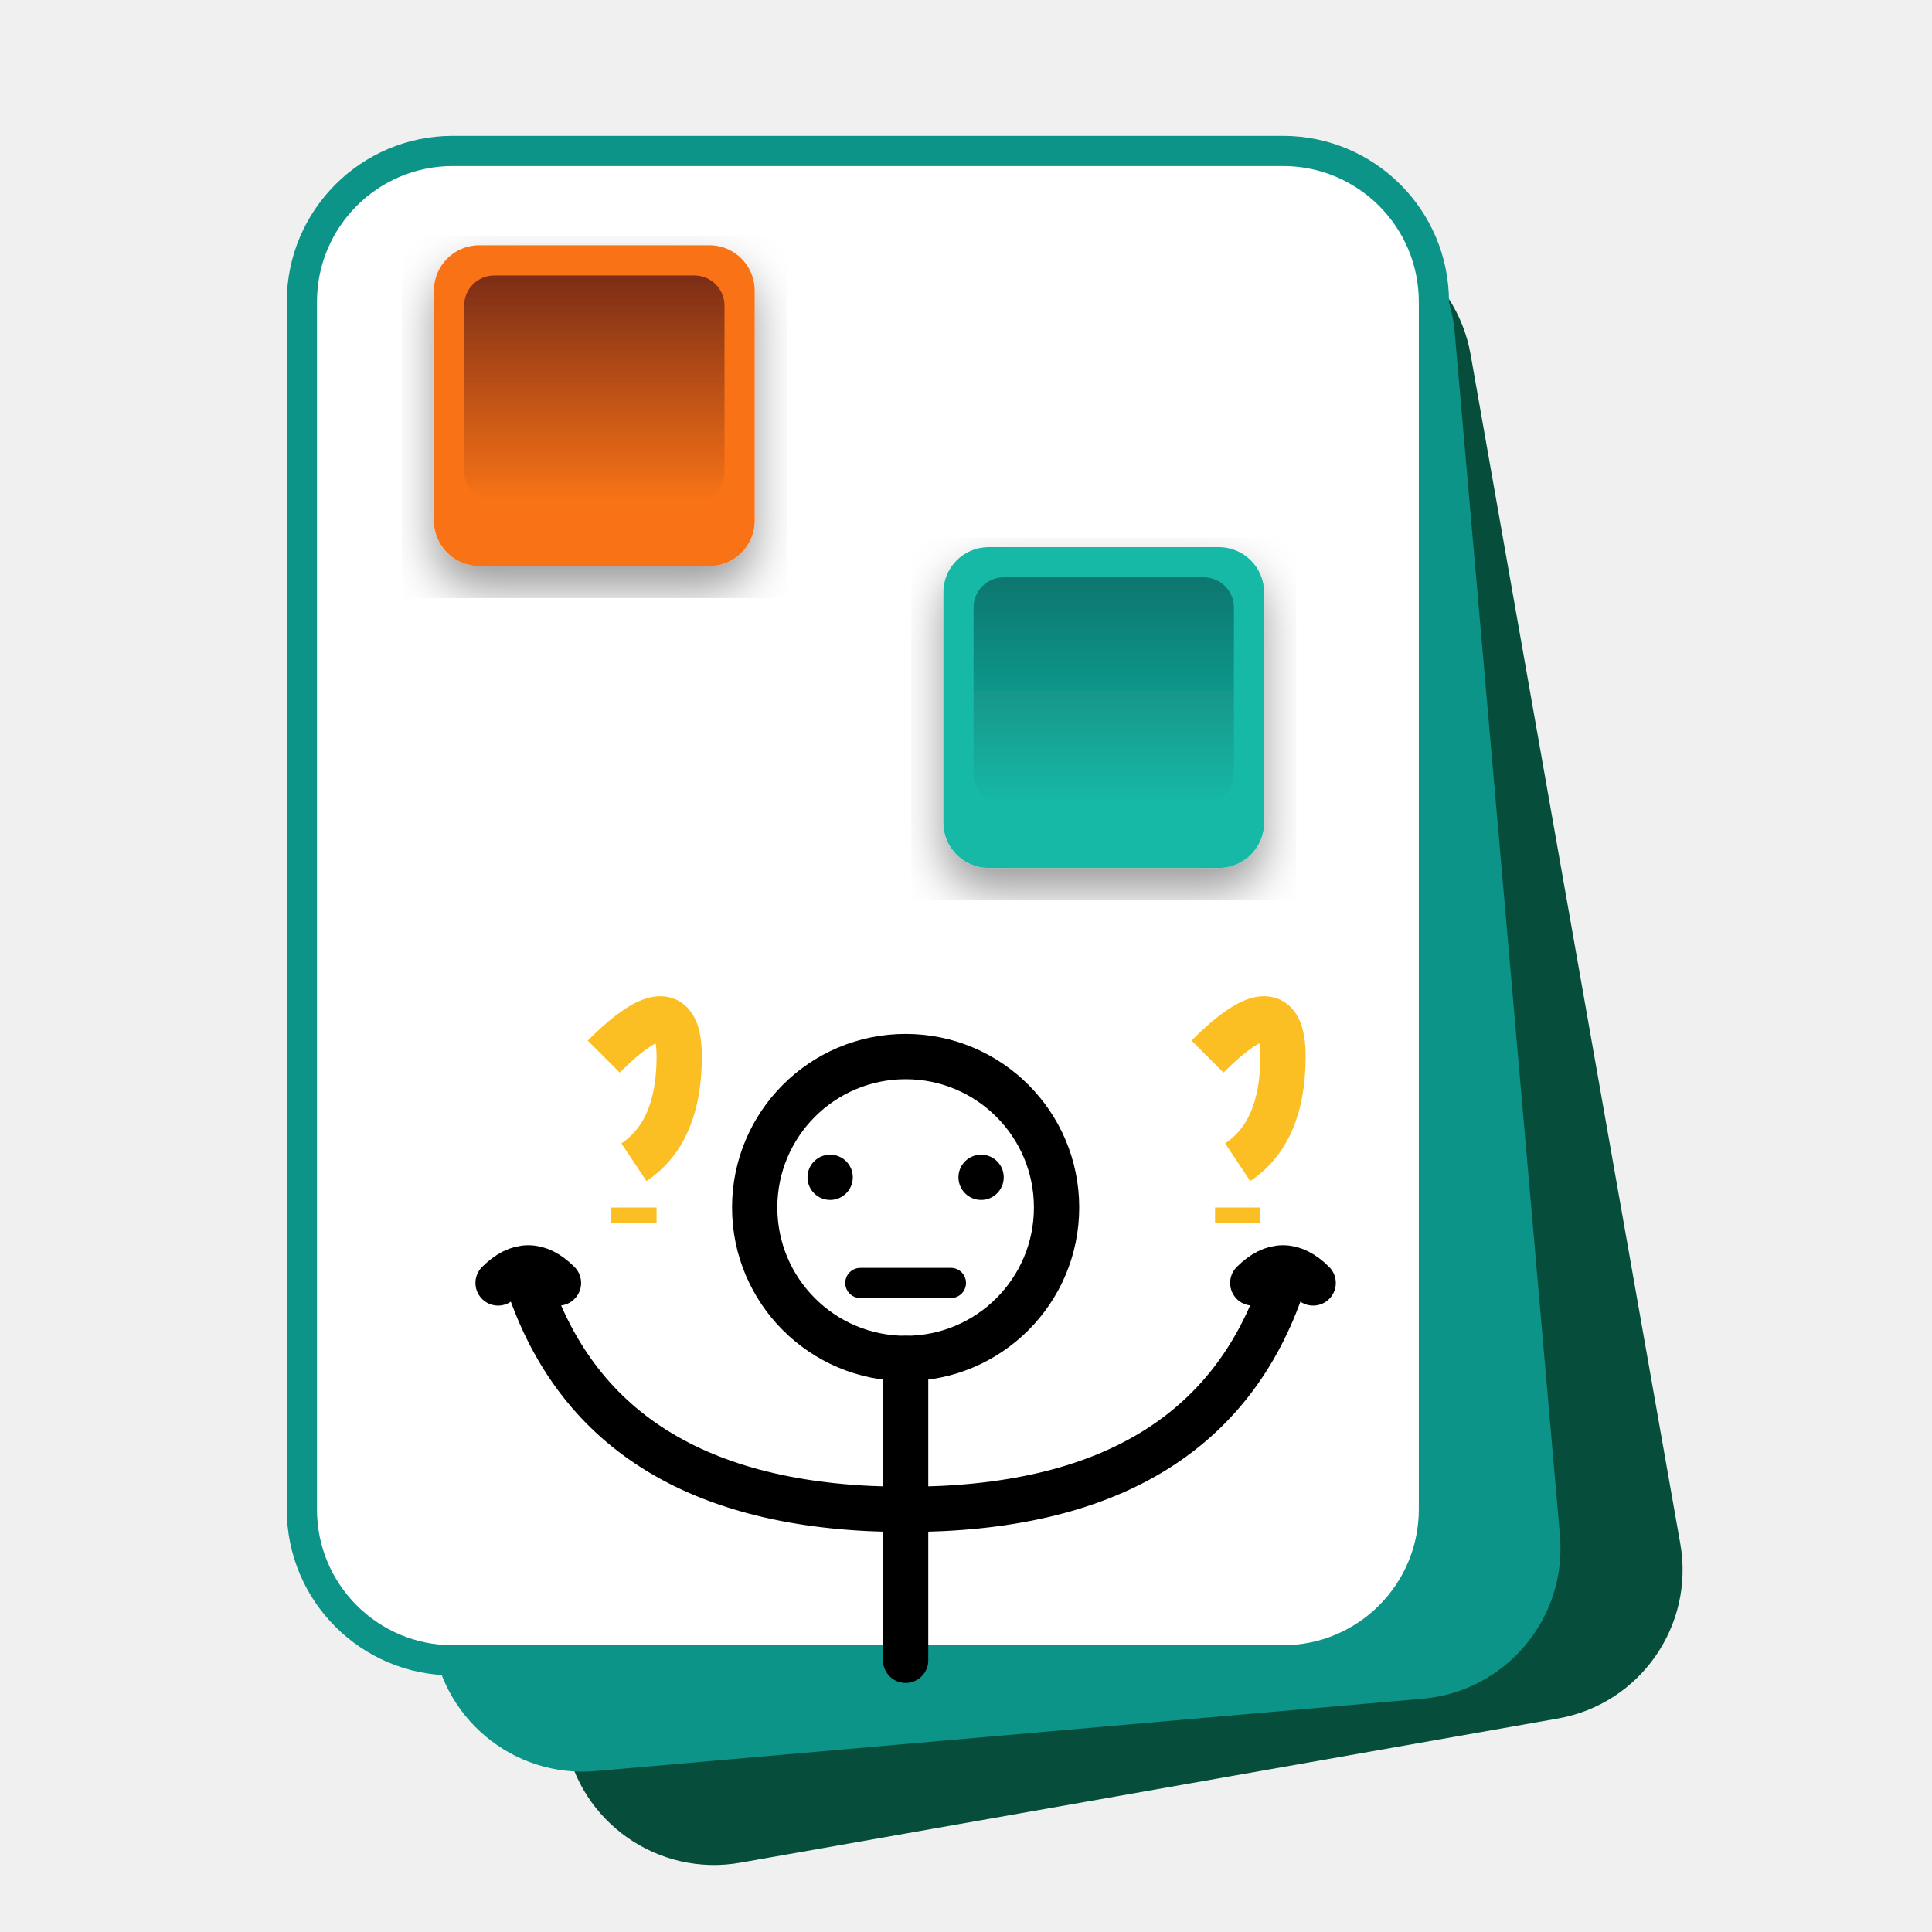
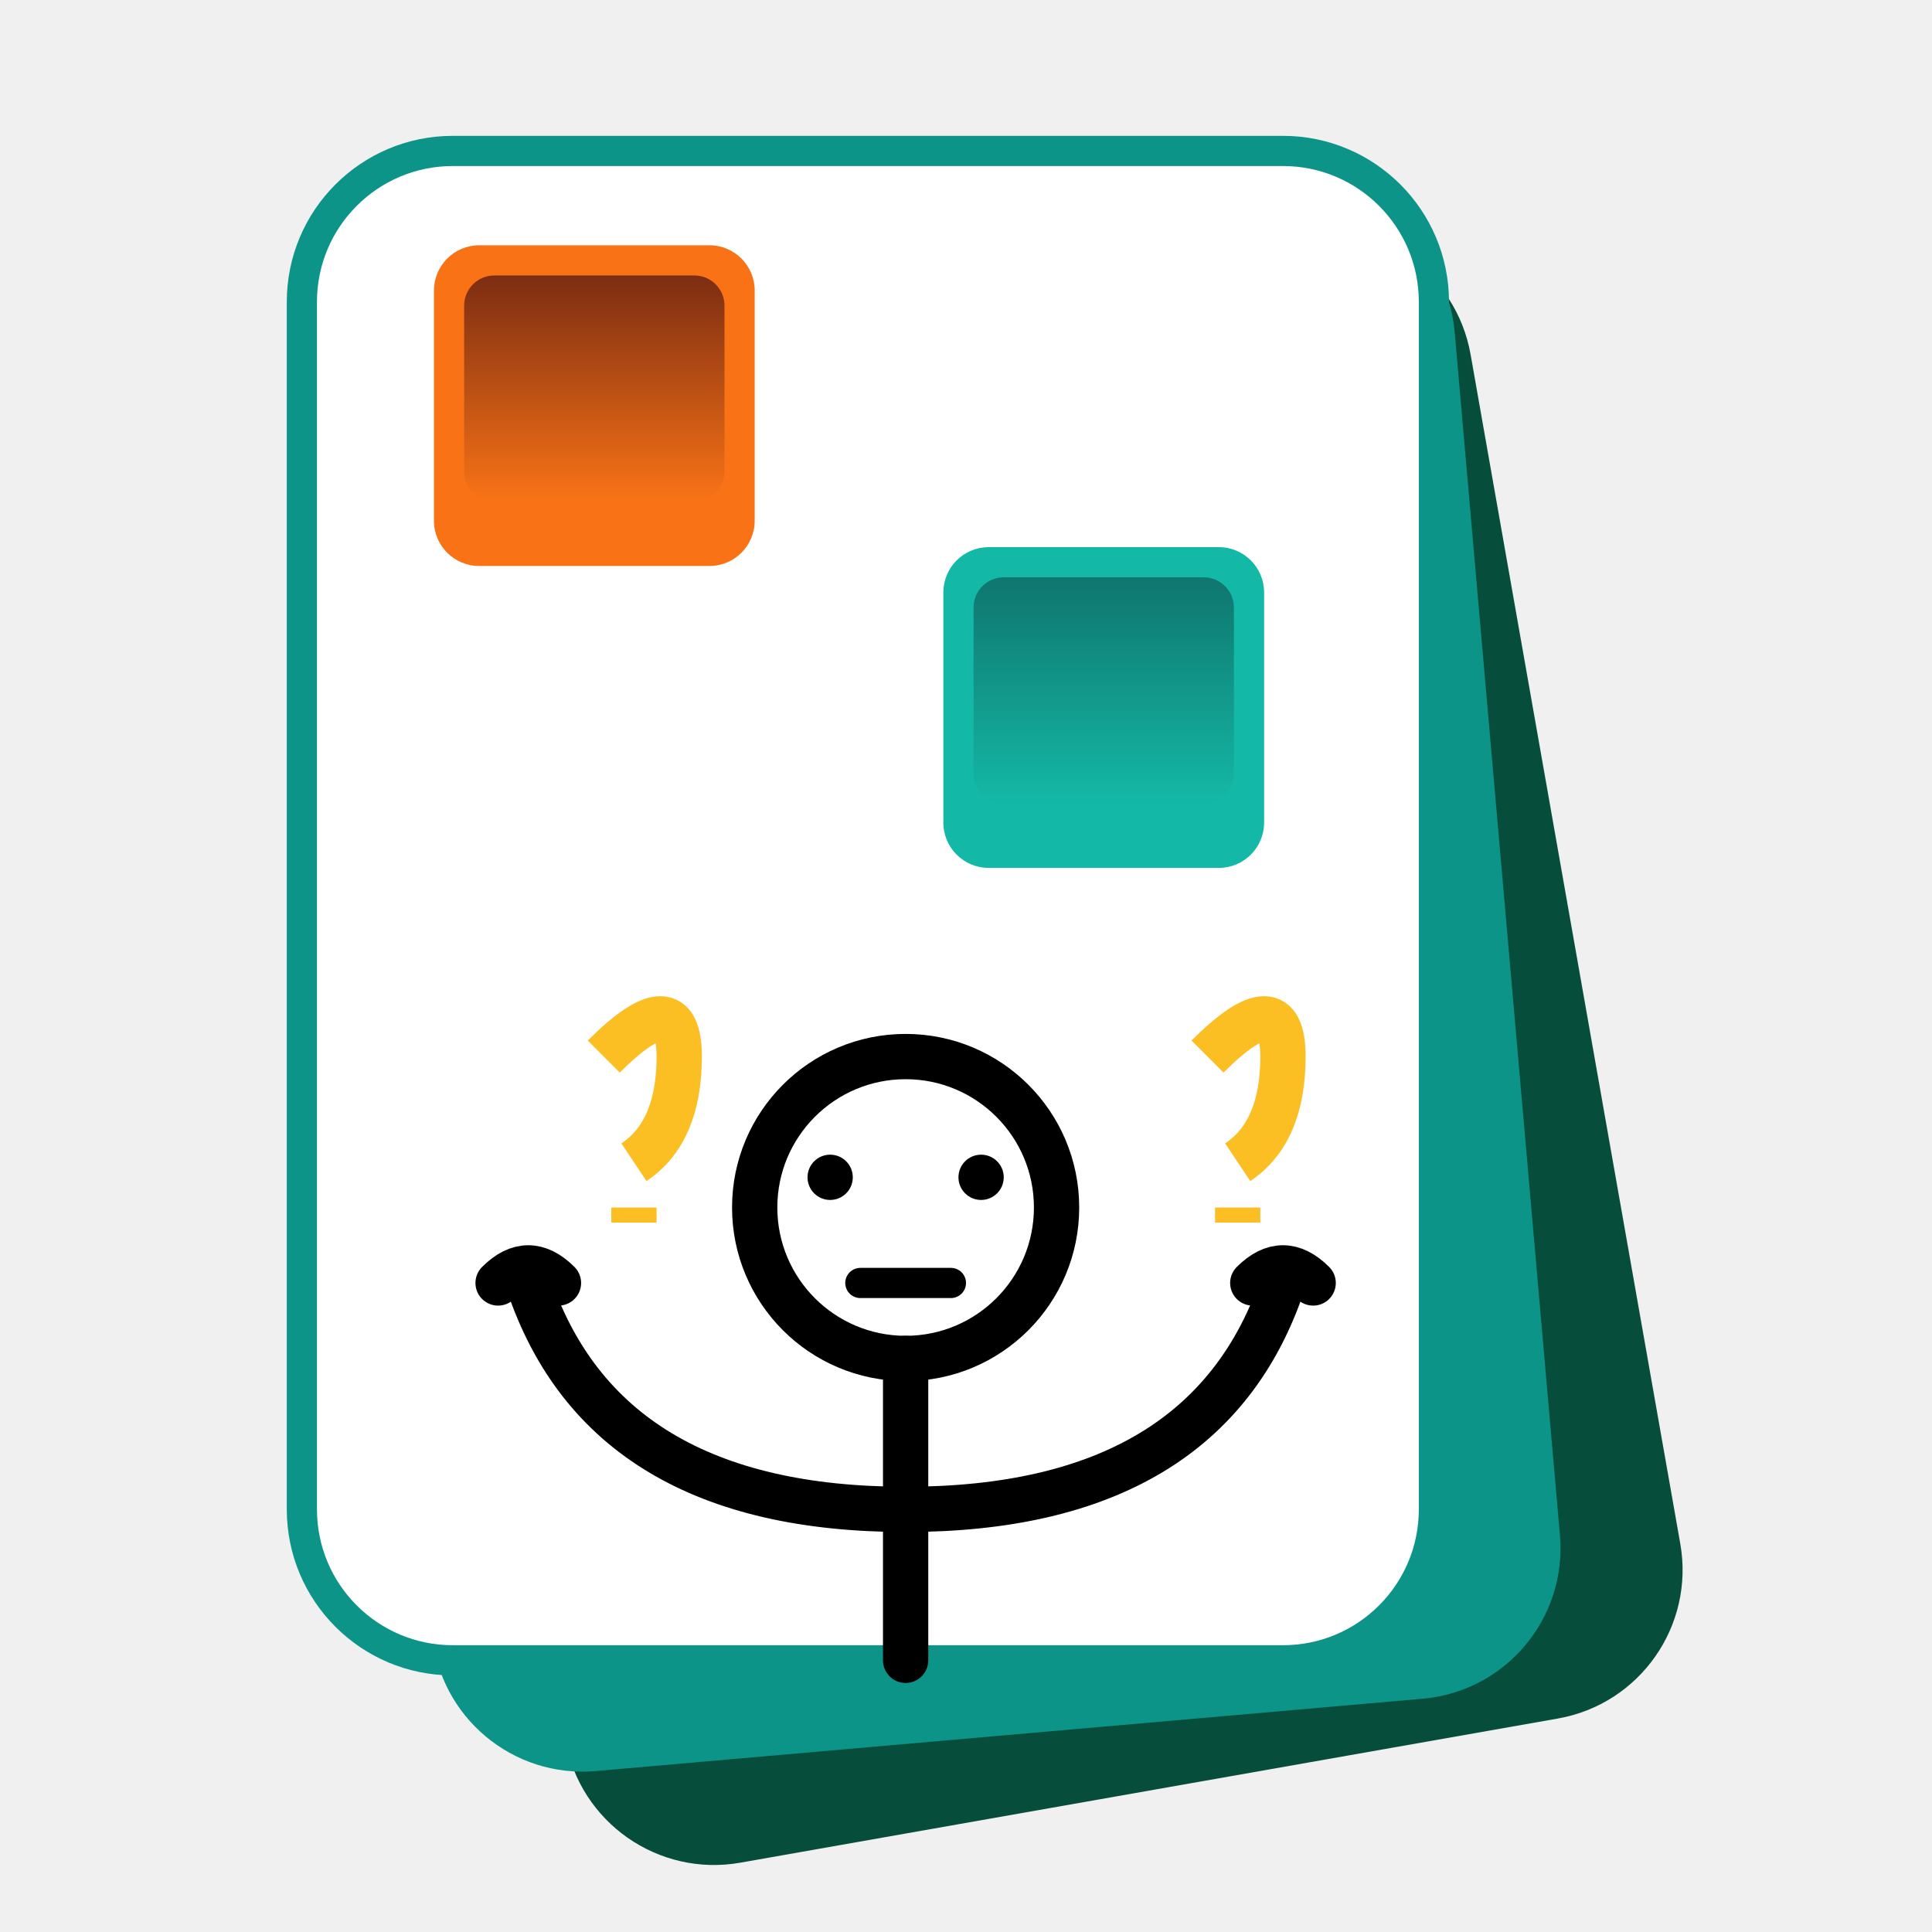
<svg xmlns="http://www.w3.org/2000/svg" width="512" height="512" viewBox="0 0 512 512">
  <defs>
    <linearGradient id="mythInside" x1="0%" y1="0%" x2="0%" y2="100%">
      <stop offset="0%" style="stop-color:#7c2d12;stop-opacity:1" />
      <stop offset="100%" style="stop-color:#f97316;stop-opacity:1" />
    </linearGradient>
    <linearGradient id="factInside" x1="0%" y1="0%" x2="0%" y2="100%">
      <stop offset="0%" style="stop-color:#0f766e;stop-opacity:1" />
      <stop offset="100%" style="stop-color:#14b8a6;stop-opacity:1" />
    </linearGradient>
-     <filter id="boxDepth">
-       <feDropShadow dx="0" dy="6" stdDeviation="6" flood-opacity="0.4" />
-     </filter>
  </defs>
  <rect x="120" y="80" width="300" height="400" rx="40" fill="#064e3b" transform="rotate(-10, 256, 280)" />
  <rect x="100" y="60" width="300" height="400" rx="40" fill="#0d9488" transform="rotate(-5, 256, 260)" />
  <rect x="80" y="40" width="300" height="400" rx="40" fill="#ffffff" stroke="#0d9488" stroke-width="8" />
  <g transform="translate(100, 60)">
-     <g filter="url(#boxDepth)">
+     <g>
      <rect x="15" y="5" width="85" height="85" rx="12" fill="#f97316" />
      <rect x="23" y="13" width="69" height="60" rx="8" fill="url(#mythInside)" />
    </g>
-     <g transform="translate(150, 80)" filter="url(#boxDepth)">
+     <g transform="translate(150, 80)">
      <rect x="0" y="5" width="85" height="85" rx="12" fill="#14b8a6" />
      <rect x="8" y="13" width="69" height="60" rx="8" fill="url(#factInside)" />
    </g>
  </g>
  <g transform="translate(40, 220) scale(4)">
    <line x1="50" y1="35" x2="50" y2="55" stroke="black" stroke-width="3" stroke-linecap="round" />
    <circle cx="50" cy="25" r="10" fill="none" stroke="black" stroke-width="3" />
    <path d="M50 45 Q30 45 25 30" fill="none" stroke="black" stroke-width="3" stroke-linecap="round" />
    <path d="M50 45 Q70 45 75 30" fill="none" stroke="black" stroke-width="3" stroke-linecap="round" />
    <path d="M23 30 Q25 28 27 30" fill="none" stroke="black" stroke-width="3" stroke-linecap="round" />
    <path d="M73 30 Q75 28 77 30" fill="none" stroke="black" stroke-width="3" stroke-linecap="round" />
    <circle cx="45" cy="23" r="1.5" fill="black" />
    <circle cx="55" cy="23" r="1.5" fill="black" />
    <line x1="47" y1="30" x2="53" y2="30" stroke="black" stroke-width="2" stroke-linecap="round" />
    <path d="M30 15 Q35 10 35 15 Q35 20 32 22 M32 25 L32 26" stroke="#fbbf24" stroke-width="3" fill="none" />
    <path d="M70 15 Q75 10 75 15 Q75 20 72 22 M72 25 L72 26" stroke="#fbbf24" stroke-width="3" fill="none" />
  </g>
</svg>
